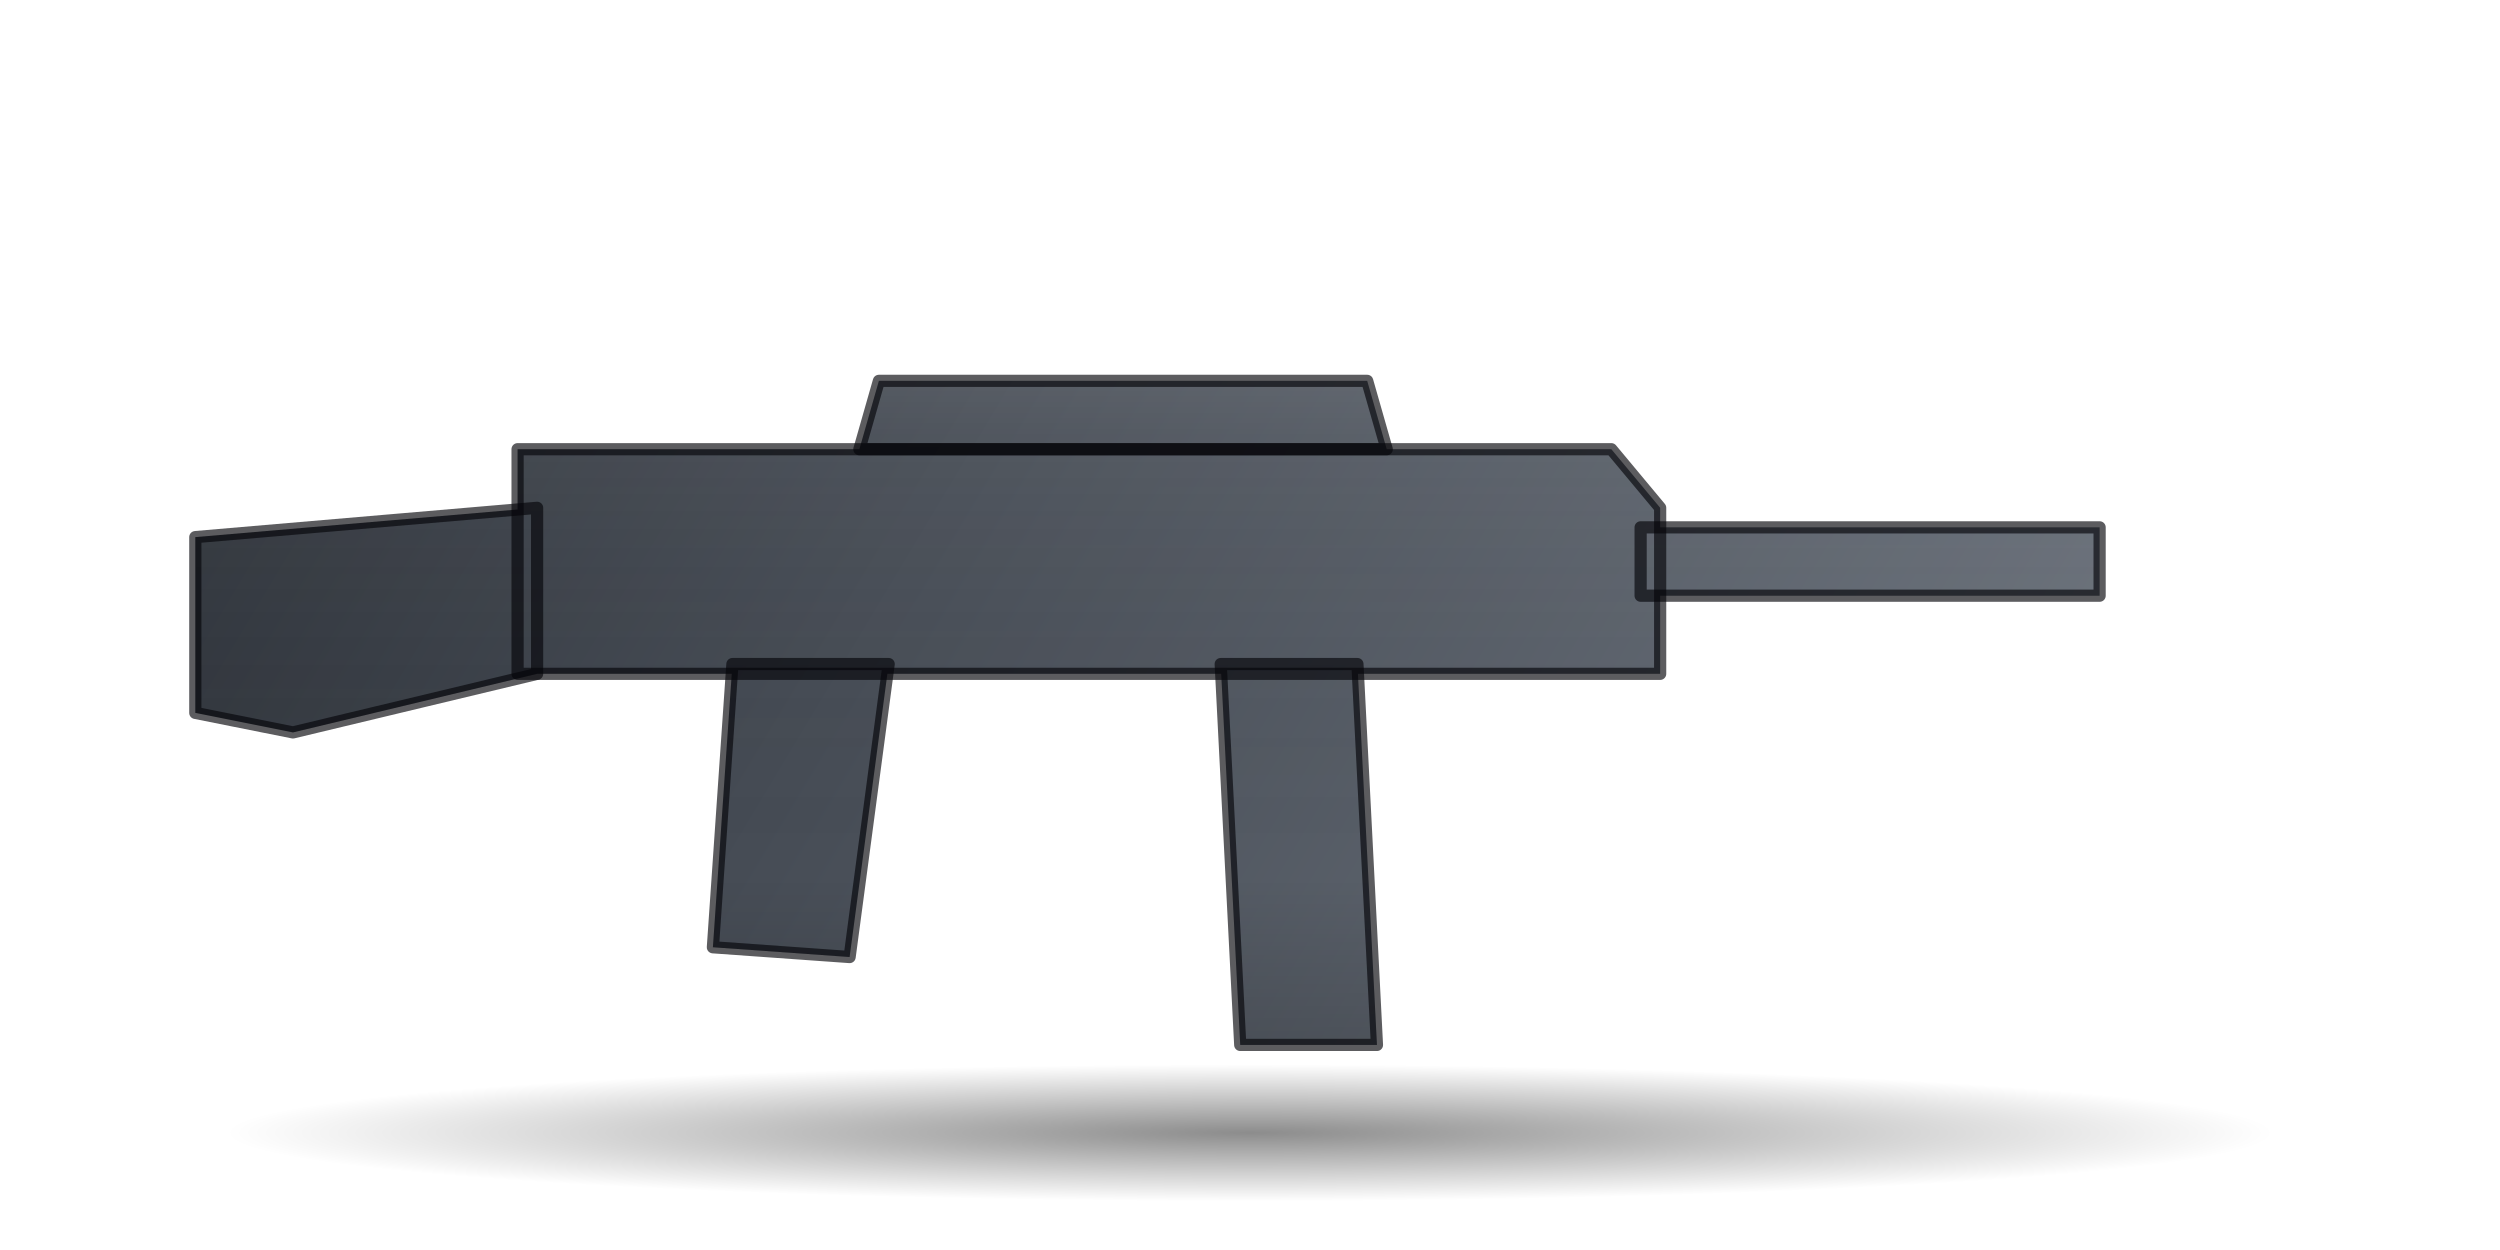
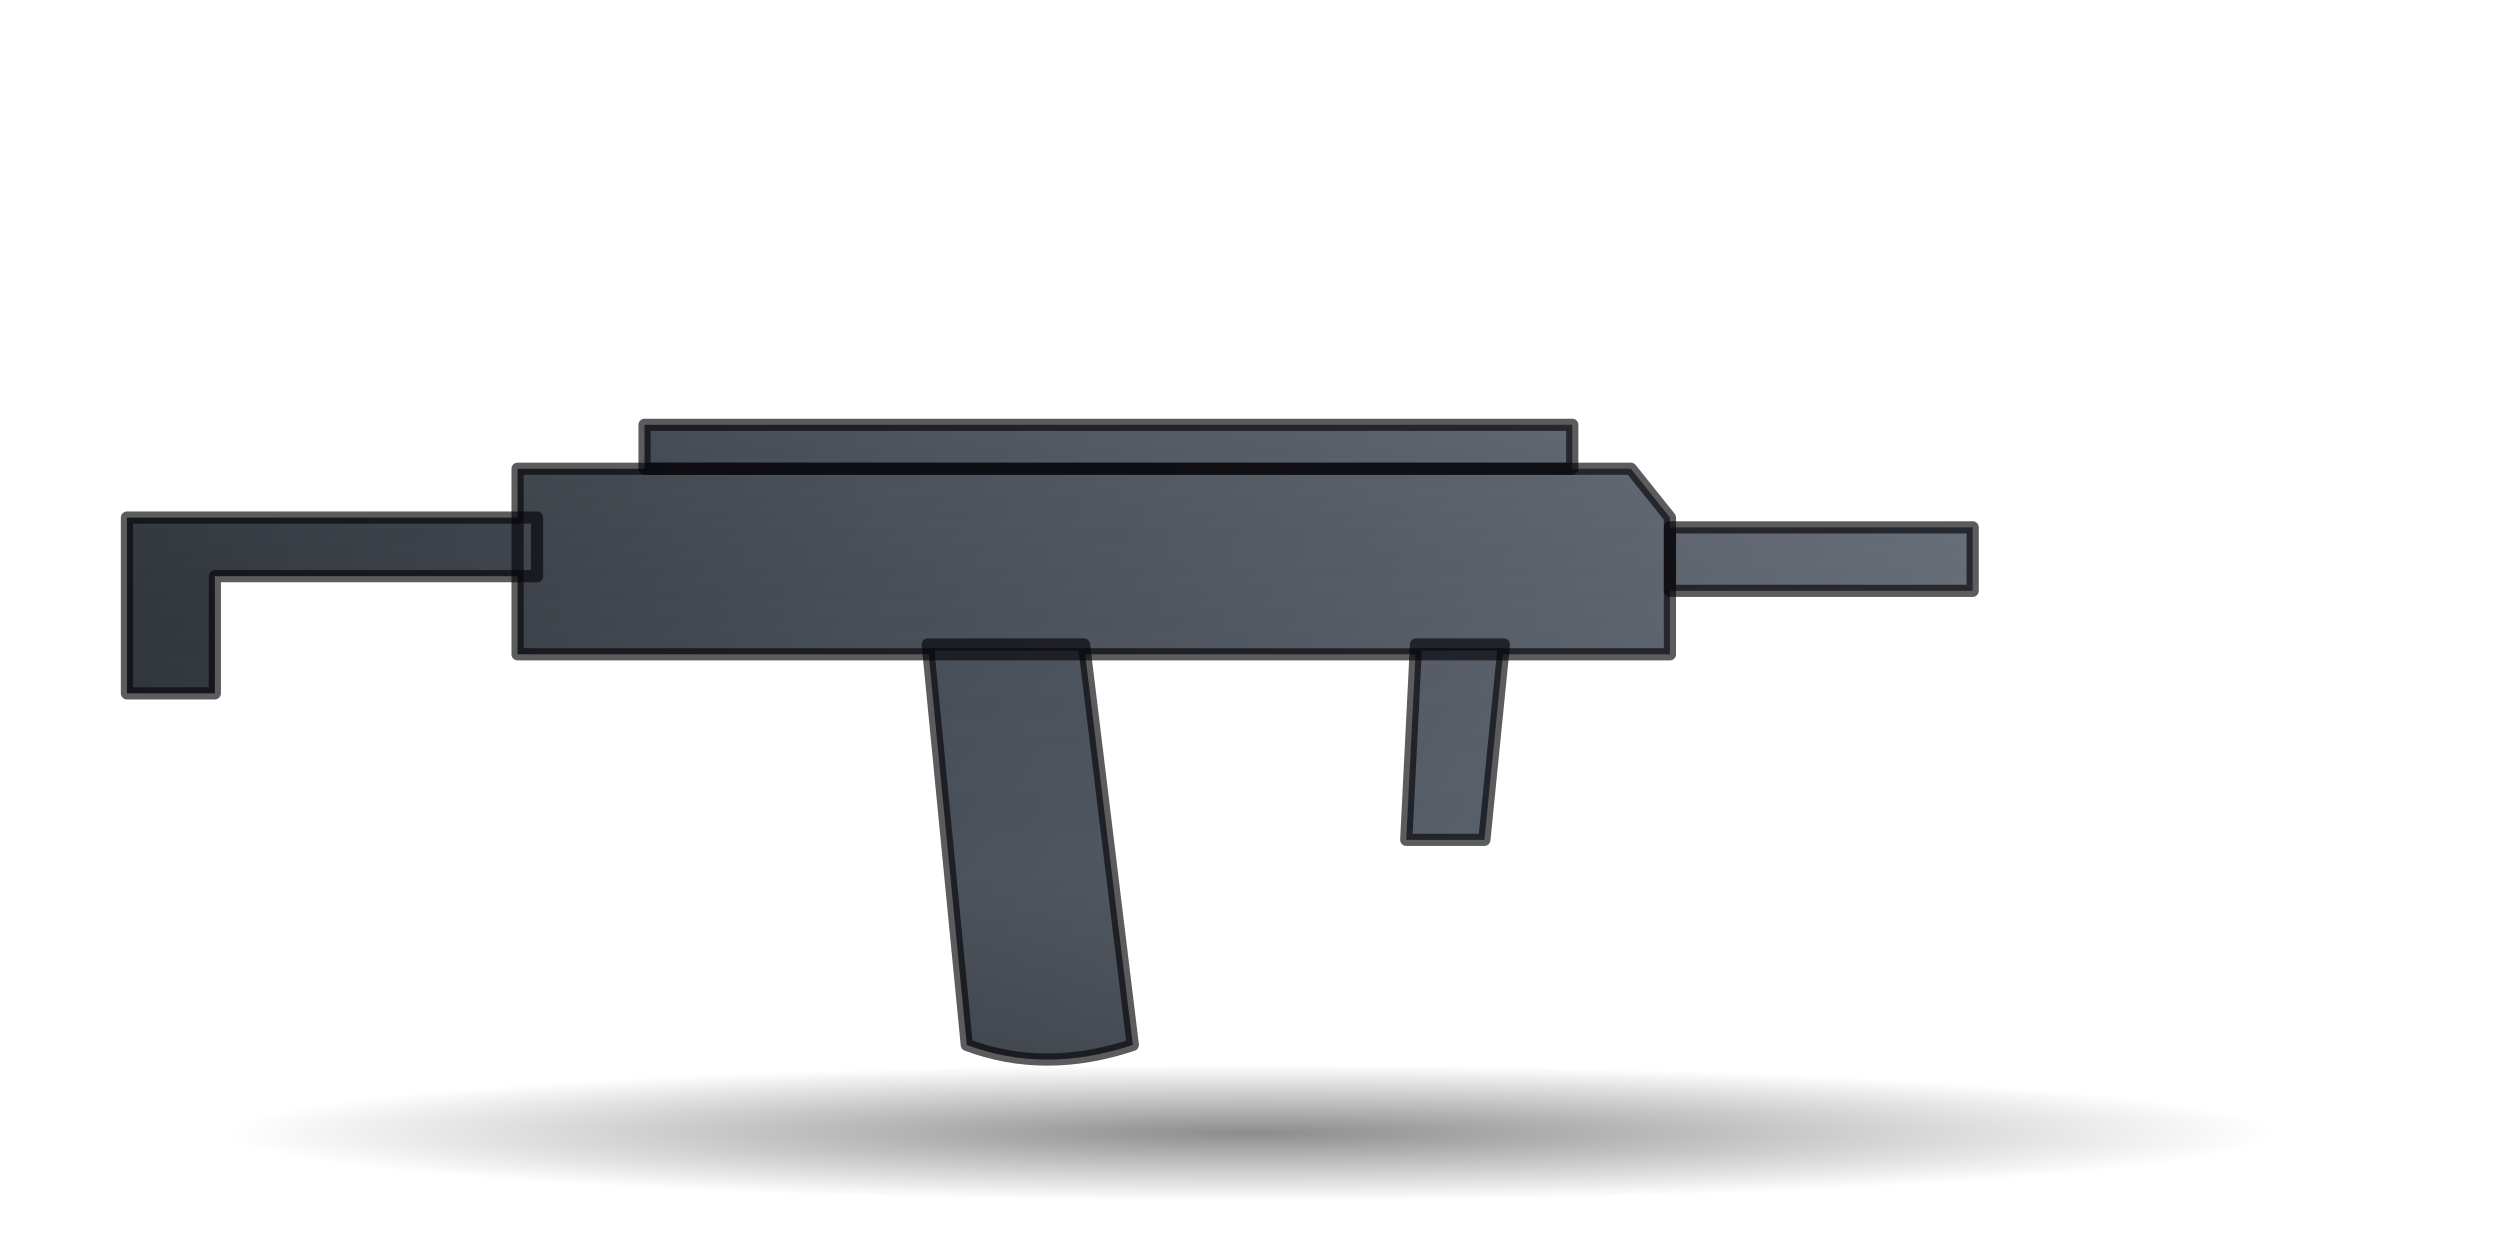
<svg xmlns="http://www.w3.org/2000/svg" viewBox="0 0 512 256" width="512" height="256">
  <defs>
    <linearGradient id="psmggraphitewash" x1="0" y1="0" x2="1" y2="0.3">
      <stop offset="0" stop-color="#1f2329" />
      <stop offset=".45" stop-color="#454b54" />
      <stop offset="1" stop-color="#6f7680" />
    </linearGradient>
    <clipPath id="csmggraphitewash">
-       <polygon points="40,110 110,104 110,138 60,150 40,146" />
-       <polygon points="106,92 330,92 340,104 340,138 106,138" />
-       <polygon points="336,108 430,108 430,122 336,122" />
-       <polygon points="250,136 278,136 282,214 254,214" />
-       <polygon points="150,136 182,136 174,196 146,194" />
-       <polygon points="180,78 280,78 284,92 176,92" />
+       <path d="M26 106 L110 106 L110 118 L44 118 L44 142 L26 142 Z" fill-rule="evenodd" clip-rule="evenodd" />
+       <polygon points="106,96 334,96 342,106 342,134 106,134" />
+       <polygon points="132,87 322,87 322,96 132,96" />
+       <path d="M190 132 L222 132 L232 214 Q214 220 198 214 Z" fill-rule="evenodd" clip-rule="evenodd" />
+       <path d="M290 132 L308 132 L304 172 L288 172 Z" fill-rule="evenodd" clip-rule="evenodd" />
+       <polygon points="342,108 404,108 404,121 342,121" />
    </clipPath>
    <linearGradient id="hsmggraphitewash" x1="0" y1="0" x2="0" y2="1">
      <stop offset="0" stop-color="#fff" stop-opacity=".38" />
      <stop offset=".35" stop-color="#fff" stop-opacity=".06" />
      <stop offset=".7" stop-color="#000" stop-opacity="0" />
      <stop offset="1" stop-color="#000" stop-opacity=".35" />
    </linearGradient>
    <radialGradient id="ssmggraphitewash" cx=".5" cy=".5" r=".5">
      <stop offset="0" stop-color="#000" stop-opacity=".45" />
      <stop offset="1" stop-color="#000" stop-opacity="0" />
    </radialGradient>
  </defs>
  <ellipse cx="256" cy="232" rx="210" ry="14" fill="url(#ssmggraphitewash)" />
  <g clip-path="url(#csmggraphitewash)">
    <rect width="512" height="256" fill="url(#psmggraphitewash)" />
    <rect width="512" height="256" fill="url(#hsmggraphitewash)" />
  </g>
-   <polygon points="40,110 110,104 110,138 60,150 40,146" fill="none" stroke="#05060a" stroke-opacity=".65" stroke-width="2.5" stroke-linejoin="round" />
-   <polygon points="106,92 330,92 340,104 340,138 106,138" fill="none" stroke="#05060a" stroke-opacity=".65" stroke-width="2.5" stroke-linejoin="round" />
-   <polygon points="336,108 430,108 430,122 336,122" fill="none" stroke="#05060a" stroke-opacity=".65" stroke-width="2.5" stroke-linejoin="round" />
-   <polygon points="250,136 278,136 282,214 254,214" fill="none" stroke="#05060a" stroke-opacity=".65" stroke-width="2.5" stroke-linejoin="round" />
-   <polygon points="150,136 182,136 174,196 146,194" fill="none" stroke="#05060a" stroke-opacity=".65" stroke-width="2.5" stroke-linejoin="round" />
-   <polygon points="180,78 280,78 284,92 176,92" fill="none" stroke="#05060a" stroke-opacity=".65" stroke-width="2.5" stroke-linejoin="round" />
+   <path d="M26 106 L110 106 L110 118 L44 118 L44 142 L26 142 Z" fill-rule="evenodd" clip-rule="evenodd" fill="none" stroke="#05060a" stroke-opacity=".65" stroke-width="2.5" stroke-linejoin="round" />
+   <polygon points="106,96 334,96 342,106 342,134 106,134" fill="none" stroke="#05060a" stroke-opacity=".65" stroke-width="2.5" stroke-linejoin="round" />
+   <polygon points="132,87 322,87 322,96 132,96" fill="none" stroke="#05060a" stroke-opacity=".65" stroke-width="2.5" stroke-linejoin="round" />
+   <path d="M190 132 L222 132 L232 214 Q214 220 198 214 Z" fill-rule="evenodd" clip-rule="evenodd" fill="none" stroke="#05060a" stroke-opacity=".65" stroke-width="2.5" stroke-linejoin="round" />
+   <path d="M290 132 L308 132 L304 172 L288 172 Z" fill-rule="evenodd" clip-rule="evenodd" fill="none" stroke="#05060a" stroke-opacity=".65" stroke-width="2.5" stroke-linejoin="round" />
+   <polygon points="342,108 404,108 404,121 342,121" fill="none" stroke="#05060a" stroke-opacity=".65" stroke-width="2.5" stroke-linejoin="round" />
</svg>
